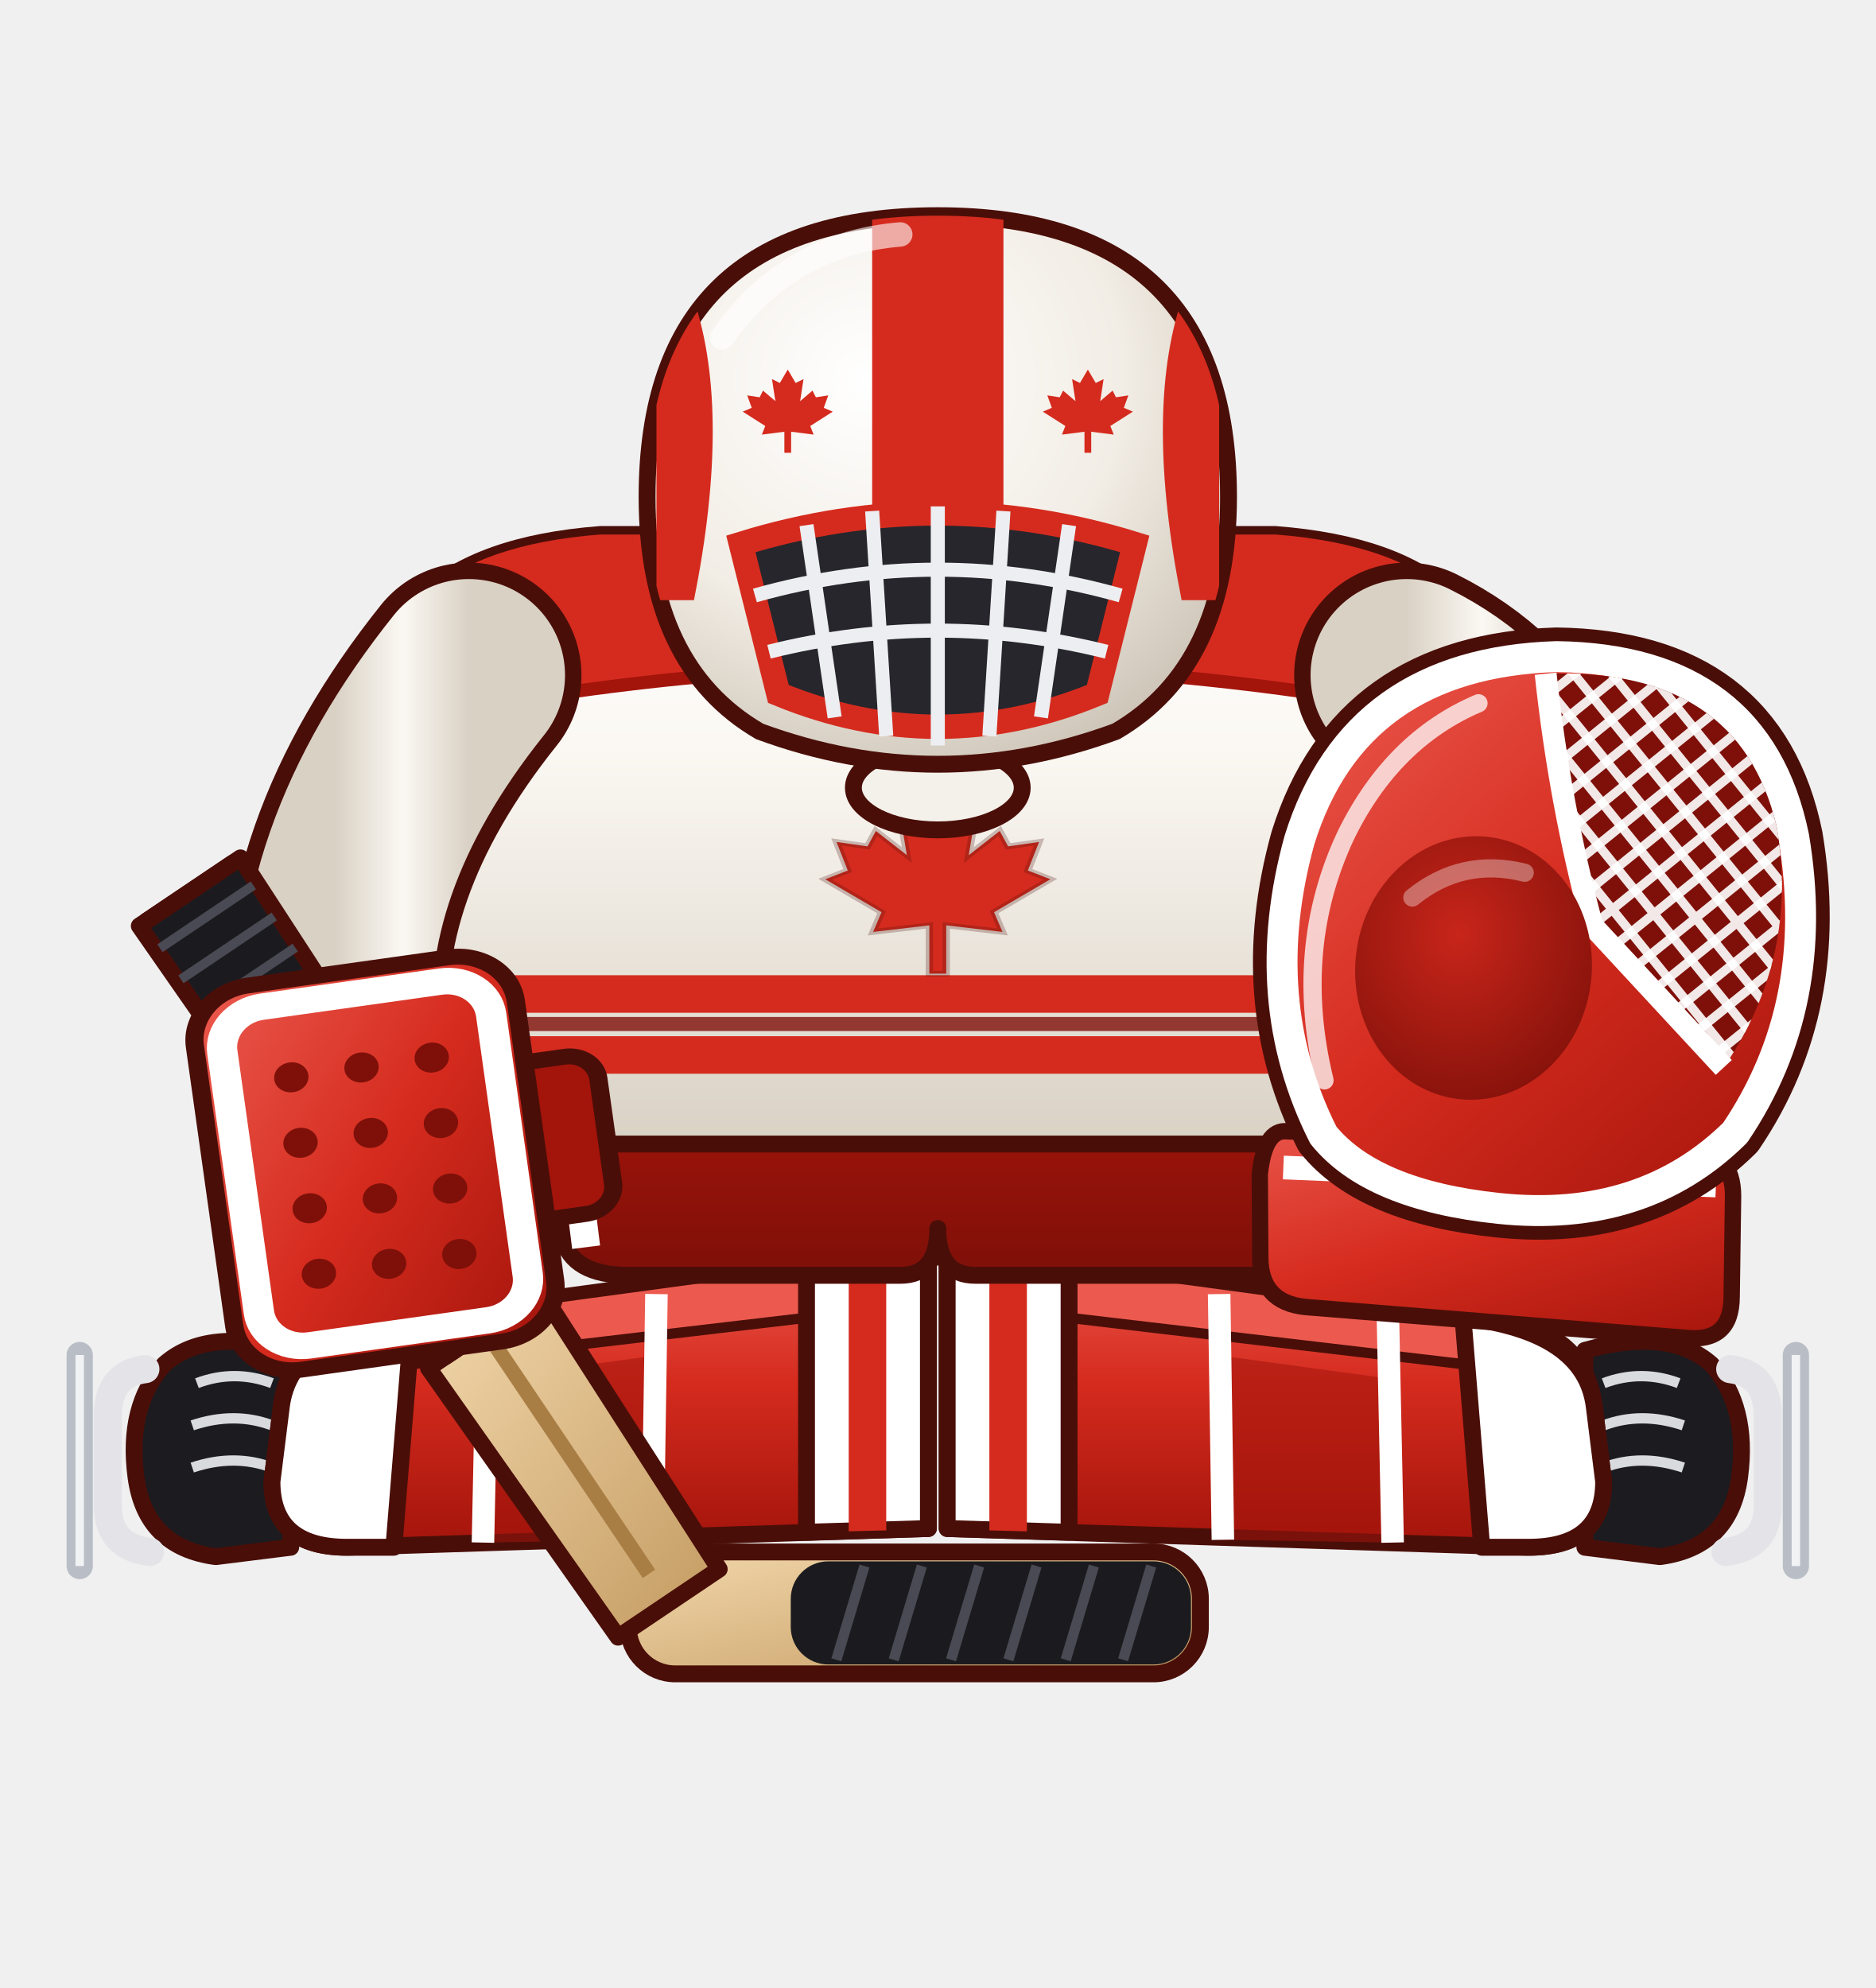
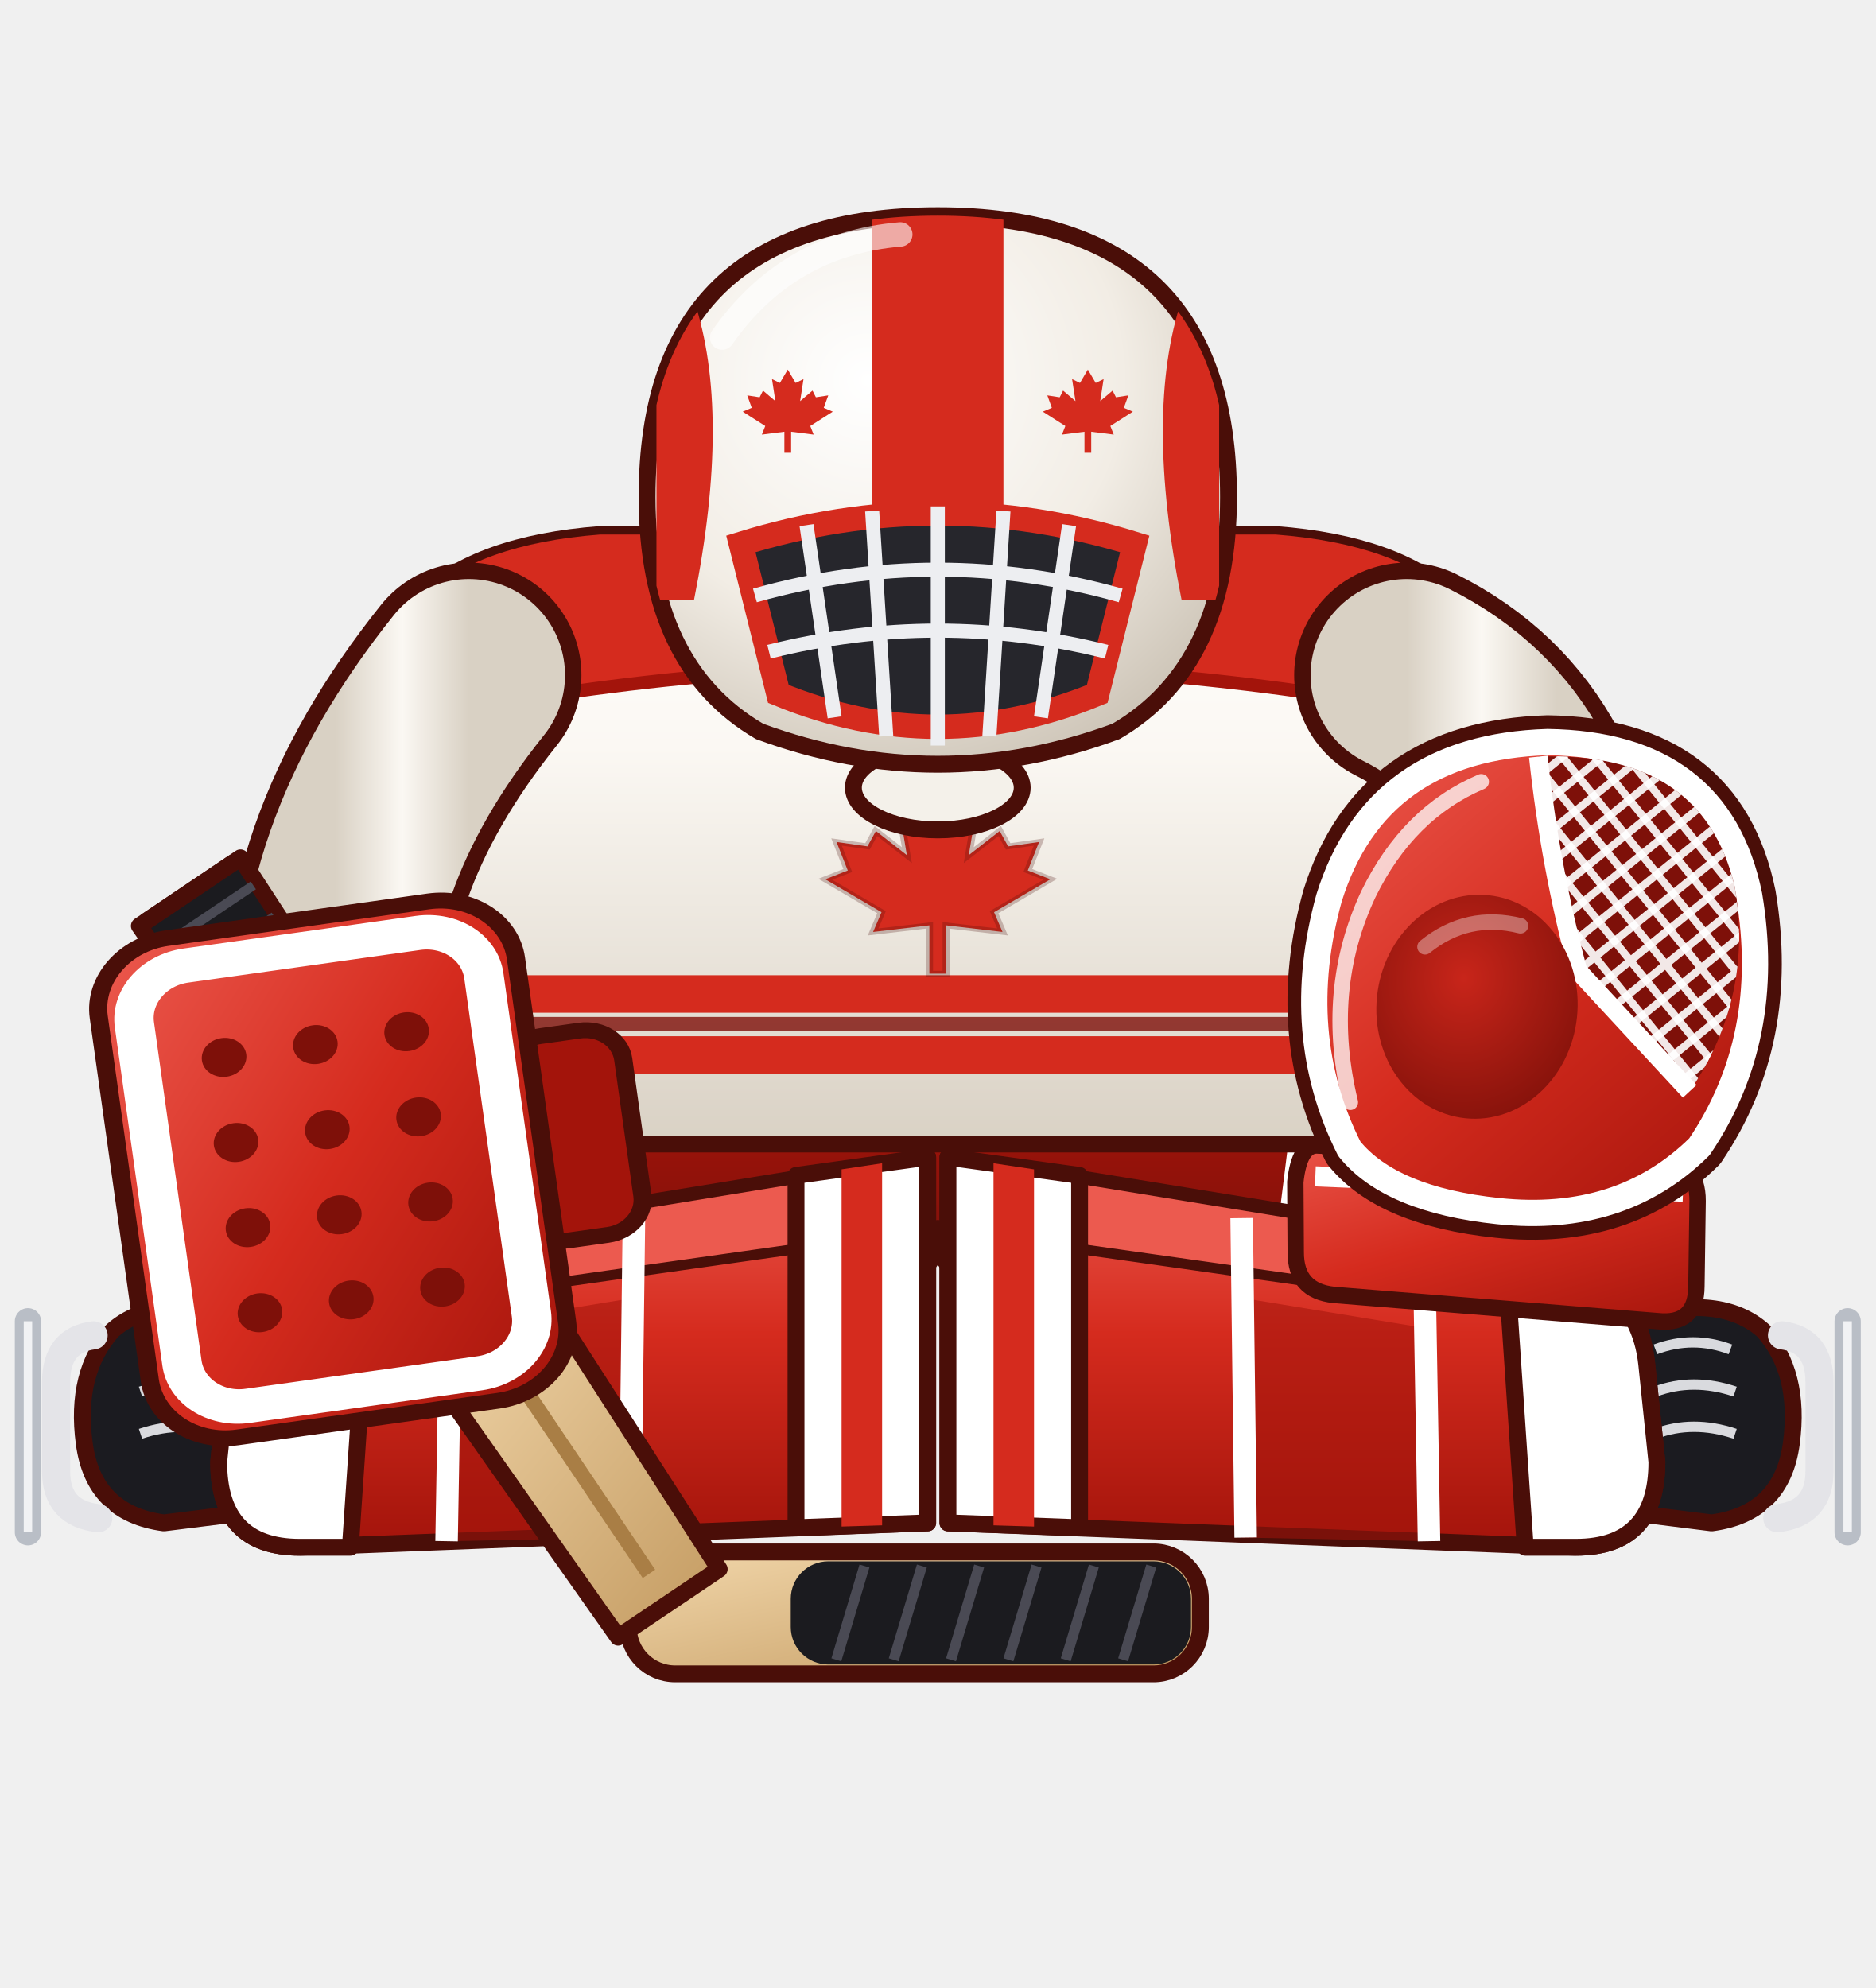
<svg xmlns="http://www.w3.org/2000/svg" viewBox="0 0 200 212">
  <defs>
    <linearGradient id="gpadr" x1="0" x2="0" y1="0" y2="1">
      <stop offset="0" stop-color="#EC5A4F" />
      <stop offset=".45" stop-color="#D52B1E" />
      <stop offset="1" stop-color="#A3140B" />
    </linearGradient>
    <linearGradient id="gpadv" x1="0" x2="1" y1="0" y2="0">
      <stop offset="0" stop-color="#A3140B" />
      <stop offset=".4" stop-color="#D52B1E" />
      <stop offset="1" stop-color="#A3140B" />
    </linearGradient>
    <linearGradient id="gglv" x1="0" x2="1" y1="0" y2="1">
      <stop offset="0" stop-color="#EC5A4F" />
      <stop offset=".5" stop-color="#D52B1E" />
      <stop offset="1" stop-color="#A3140B" />
    </linearGradient>
    <radialGradient id="gpocket" cx=".42" cy=".38" r=".75">
      <stop offset="0" stop-color="#C8251A" />
      <stop offset="1" stop-color="#7E1009" />
    </radialGradient>
    <linearGradient id="gjer" x1="0" x2="0" y1="0" y2="1">
      <stop offset="0" stop-color="#FFFFFF" />
      <stop offset=".35" stop-color="#FBF8F3" />
      <stop offset="1" stop-color="#D9D1C4" />
    </linearGradient>
    <linearGradient id="gslv" x1="0" x2="1" y1="0" y2="0">
      <stop offset="0" stop-color="#D9D1C4" />
      <stop offset=".5" stop-color="#FBF8F3" />
      <stop offset="1" stop-color="#D9D1C4" />
    </linearGradient>
    <linearGradient id="gpants" x1="0" x2="0" y1="0" y2="1">
      <stop offset="0" stop-color="#A3140B" />
      <stop offset="1" stop-color="#7E1009" />
    </linearGradient>
    <radialGradient id="gmask" cx=".38" cy=".3" r=".8">
      <stop offset="0" stop-color="#FFFFFF" />
      <stop offset=".55" stop-color="#F2EDE5" />
      <stop offset="1" stop-color="#C9C0B2" />
    </radialGradient>
    <linearGradient id="gwood" x1="0" x2="1" y1="0" y2="1">
      <stop offset="0" stop-color="#F2D7AB" />
      <stop offset="1" stop-color="#C39A60" />
    </linearGradient>
  </defs>
+   <g transform="translate(0 14)">
+     <g>
+       <path d="M62 102 H138 Q143 102 142 108 L140 118 Q139 122 133 122 H104 Q100 122 100 117 Q100 122 96 122 H67 Q61 122 60 118 L58 108 Q57 102 62 102 Z" fill="url(#gpants)" stroke="#4A0E08" stroke-width="1.8" stroke-linejoin="round" />
+       <path d="M61 107 L62.5 119 M139 107 L137.5 119" stroke="#FFFFFF" stroke-width="3" />
+     </g>
+   </g>
  <g>
-     <path d="M31 144 Q22 141.5 17.5 145.5 Q13.5 150 14.5 157.5 Q15.5 165 23 166 L31 165 Z" fill="#1B1B20" stroke="#4A0E08" stroke-width="1.8" stroke-linejoin="round" />
-     <path d="M21 147.5 Q25 146 29 147.5 M20.5 152 Q25 150.5 29 152 M20.5 156.5 Q25 155 29 156.5" stroke="#D9DADE" stroke-width="1.1" fill="none" />
-     <path d="M15.5 146 Q11.5 146.5 11.5 151 V160.5 Q11.5 165 16 165.5" stroke="#E4E4E8" stroke-width="3" fill="none" stroke-linecap="round" />
-     <path d="M8.5 144.5 V167" stroke="#B9BEC6" stroke-width="2.8" stroke-linecap="round" />
-     <path d="M8.5 144.5 V167" stroke="#FFFFFF" stroke-width=".9" stroke-opacity=".8" />
-     <path d="M99 133 L40 141 Q31 142 30 150 L29 158 Q29 165 37 165 L99 163 Z" fill="url(#gpadr)" stroke="#4A0E08" stroke-width="1.8" stroke-linejoin="round" />
-     <path d="M99 133 L40 141 Q32 142 31 147 L99 139 Z" fill="#EC5A4F" stroke="#4A0E08" stroke-width="1.1" />
-     <path d="M52 147 L51.5 164.5 L70 164.2 L70.3 144.5 Z" fill="#A3140B" opacity=".55" />
-     <path d="M52 140.5 L51.5 164.5 M70 138 L69.6 164.2" stroke="#FFFFFF" stroke-width="2.4" />
-     <path d="M44 140.5 Q31 142 30 150 L29 158 Q29 165 37 165 L42 165 Z" fill="#FFFFFF" stroke="#4A0E08" stroke-width="1.8" stroke-linejoin="round" />
-     <path d="M86 134.5 L99 133 V163 L86 163.4 Z" fill="#FFFFFF" stroke="#4A0E08" stroke-width="1.8" stroke-linejoin="round" />
-     <path d="M90.5 134 L94.5 133.5 V163.2 L90.5 163.3 Z" fill="#D52B1E" />
-   </g>
-   <g transform="translate(200 0) scale(-1 1)">
-     <g>
+     <g transform="translate(-5.52 -3.6)">
      <path d="M31 144 Q22 141.5 17.5 145.5 Q13.5 150 14.5 157.5 Q15.5 165 23 166 L31 165 Z" fill="#1B1B20" stroke="#4A0E08" stroke-width="1.8" stroke-linejoin="round" />
      <path d="M21 147.5 Q25 146 29 147.5 M20.5 152 Q25 150.5 29 152 M20.5 156.5 Q25 155 29 156.5" stroke="#D9DADE" stroke-width="1.1" fill="none" />
      <path d="M15.5 146 Q11.5 146.5 11.5 151 V160.5 Q11.5 165 16 165.5" stroke="#E4E4E8" stroke-width="3" fill="none" stroke-linecap="round" />
      <path d="M8.5 144.5 V167" stroke="#B9BEC6" stroke-width="2.8" stroke-linecap="round" />
      <path d="M8.5 144.5 V167" stroke="#FFFFFF" stroke-width=".9" stroke-opacity=".8" />
-       <path d="M99 133 L40 141 Q31 142 30 150 L29 158 Q29 165 37 165 L99 163 Z" fill="url(#gpadr)" stroke="#4A0E08" stroke-width="1.8" stroke-linejoin="round" />
-       <path d="M99 133 L40 141 Q32 142 31 147 L99 139 Z" fill="#EC5A4F" stroke="#4A0E08" stroke-width="1.1" />
-       <path d="M52 147 L51.5 164.5 L70 164.2 L70.3 144.5 Z" fill="#A3140B" opacity=".55" />
-       <path d="M52 140.5 L51.5 164.5 M70 138 L69.6 164.2" stroke="#FFFFFF" stroke-width="2.4" />
-       <path d="M44 140.5 Q31 142 30 150 L29 158 Q29 165 37 165 L42 165 Z" fill="#FFFFFF" stroke="#4A0E08" stroke-width="1.8" stroke-linejoin="round" />
-       <path d="M86 134.5 L99 133 V163 L86 163.4 Z" fill="#FFFFFF" stroke="#4A0E08" stroke-width="1.8" stroke-linejoin="round" />
-       <path d="M90.5 134 L94.5 133.5 V163.2 L90.5 163.3 Z" fill="#D52B1E" />
-     </g>
-   </g>
-   <g transform="translate(0 14)">
-     <g>
-       <path d="M62 102 H138 Q143 102 142 108 L140 118 Q139 122 133 122 H104 Q100 122 100 117 Q100 122 96 122 H67 Q61 122 60 118 L58 108 Q57 102 62 102 Z" fill="url(#gpants)" stroke="#4A0E08" stroke-width="1.8" stroke-linejoin="round" />
-       <path d="M61 107 L62.5 119 M139 107 L137.5 119" stroke="#FFFFFF" stroke-width="3" />
-     </g>
+     </g>
+     <path d="M98.92 123.4 L35.2 133.8 Q25.48 135.1 24.4 145.5 L23.32 155.9 Q23.32 165 31.96 165 L98.92 162.4 Z" fill="url(#gpadr)" stroke="#4A0E08" stroke-width="1.8" stroke-linejoin="round" />
+     <path d="M98.92 123.4 L35.2 133.8 Q26.56 135.1 25.48 141.6 L98.92 131.2 Z" fill="#EC5A4F" stroke="#4A0E08" stroke-width="1.1" />
+     <path d="M48.16 141.6 L47.62 164.35 L67.6 163.96 L67.92 138.35 Z" fill="#A3140B" opacity=".55" />
+     <path d="M48.16 133.15 L47.62 164.35 M67.6 129.9 L67.17 163.96" stroke="#FFFFFF" stroke-width="2.4" />
+     <path d="M39.52 133.15 Q25.48 135.1 24.4 145.5 L23.32 155.9 Q23.32 165 31.96 165 L37.36 165 Z" fill="#FFFFFF" stroke="#4A0E08" stroke-width="1.8" stroke-linejoin="round" />
+     <path d="M84.88 125.35 L98.92 123.4 L98.92 162.4 L84.88 162.92 Z" fill="#FFFFFF" stroke="#4A0E08" stroke-width="1.8" stroke-linejoin="round" />
+     <path d="M89.74 124.7 L94.06 124.05 L94.06 162.66 L89.74 162.79 Z" fill="#D52B1E" />
+   </g>
+   <g transform="translate(200 0) scale(-1 1)">
+     <g>
+       <g transform="translate(-5.52 -3.6)">
+         <path d="M31 144 Q22 141.5 17.5 145.5 Q13.5 150 14.5 157.5 Q15.5 165 23 166 L31 165 Z" fill="#1B1B20" stroke="#4A0E08" stroke-width="1.8" stroke-linejoin="round" />
+         <path d="M21 147.5 Q25 146 29 147.5 M20.5 152 Q25 150.5 29 152 M20.5 156.5 Q25 155 29 156.5" stroke="#D9DADE" stroke-width="1.1" fill="none" />
+         <path d="M15.5 146 Q11.5 146.5 11.5 151 V160.5 Q11.5 165 16 165.5" stroke="#E4E4E8" stroke-width="3" fill="none" stroke-linecap="round" />
+         <path d="M8.5 144.5 V167" stroke="#B9BEC6" stroke-width="2.8" stroke-linecap="round" />
+         <path d="M8.5 144.5 V167" stroke="#FFFFFF" stroke-width=".9" stroke-opacity=".8" />
+       </g>
+       <path d="M98.92 123.4 L35.2 133.8 Q25.48 135.1 24.4 145.5 L23.32 155.9 Q23.32 165 31.96 165 L98.92 162.4 Z" fill="url(#gpadr)" stroke="#4A0E08" stroke-width="1.8" stroke-linejoin="round" />
+       <path d="M98.92 123.4 L35.2 133.8 Q26.56 135.1 25.48 141.6 L98.92 131.2 Z" fill="#EC5A4F" stroke="#4A0E08" stroke-width="1.1" />
+       <path d="M48.16 141.6 L47.62 164.35 L67.6 163.96 L67.92 138.35 Z" fill="#A3140B" opacity=".55" />
+       <path d="M48.16 133.15 L47.62 164.35 M67.6 129.9 L67.17 163.96" stroke="#FFFFFF" stroke-width="2.4" />
+       <path d="M39.52 133.15 Q25.48 135.1 24.4 145.5 L23.32 155.9 Q23.32 165 31.96 165 L37.36 165 Z" fill="#FFFFFF" stroke="#4A0E08" stroke-width="1.8" stroke-linejoin="round" />
+       <path d="M84.88 125.35 L98.92 123.4 L98.92 162.4 L84.88 162.92 Z" fill="#FFFFFF" stroke="#4A0E08" stroke-width="1.8" stroke-linejoin="round" />
+       <path d="M89.74 124.7 L94.06 124.05 L94.06 162.66 L89.74 162.79 Z" fill="#D52B1E" />
+     </g>
+   </g>
+   <g transform="translate(0 14)">
    <g>
      <clipPath id="gtc">
        <path d="M40 66 Q38 45 64 43 H136 Q162 45 160 66 L151 100 Q149 108 141 108 H59 Q51 108 49 100 Z" />
      </clipPath>
      <path d="M40 66 Q38 45 64 43 H136 Q162 45 160 66 L151 100 Q149 108 141 108 H59 Q51 108 49 100 Z" fill="url(#gjer)" stroke="#4A0E08" stroke-width="1.8" stroke-linejoin="round" />
      <g clip-path="url(#gtc)">
        <path d="M38 40 H162 V64 Q100 50 38 64 Z" fill="#D52B1E" />
        <path d="M38 64 Q100 50 162 64" stroke="#A3140B" stroke-width="1.4" fill="none" />
        <path d="M40 92 H160 M40 98.5 H160" stroke="#D52B1E" stroke-width="4" />
        <path d="M40 95.2 H160" stroke="#7E1009" stroke-width="1.5" stroke-opacity=".8" />
      </g>
      <path d="M86 50 L100 62 L114 50" fill="none" stroke="#FFFFFF" stroke-width="4.5" stroke-linejoin="round" />
      <path transform="translate(85 68.3) scale(0.3 0.234)" d="M50 5L57 19L64 15L61 38L72 27L75 34L86 32L82 45L90 49L70 64L73 73L53 70L53 92L47 92L47 70L27 73L30 64L10 49L18 45L14 32L25 34L28 27L39 38L36 15L43 19Z" fill="#D52B1E" stroke="#4A0E08" stroke-width="2.6" stroke-opacity=".25" />
    </g>
    <g fill="none" stroke-linecap="round">
      <path d="M50 58 Q34 78 36 98" stroke="#4A0E08" stroke-width="24" />
      <path d="M50 58 Q34 78 36 98" stroke="url(#gslv)" stroke-width="20.5" />
      <path d="M30 92 L42 96" stroke="#D52B1E" stroke-width="5.5" />
    </g>
    <g fill="none" stroke-linecap="round">
      <path d="M150 58 Q166 66 166 88" stroke="#4A0E08" stroke-width="24" />
      <path d="M150 58 Q166 66 166 88" stroke="url(#gslv)" stroke-width="20.5" />
      <path d="M160 84 L172 86" stroke="#D52B1E" stroke-width="5.5" />
    </g>
  </g>
  <g>
    <rect x="67" y="165.5" width="61" height="13" rx="5" fill="url(#gwood)" stroke="#4A0E08" stroke-width="1.8" stroke-linejoin="round" />
    <rect x="84.32" y="166.5" width="42.68" height="11" rx="4" fill="#1B1B1F" />
-     <path d="M92.182 167 l-3 10" stroke="#4A4A54" stroke-width="1.1" />
-     <path d="M98.298 167 l-3 10" stroke="#4A4A54" stroke-width="1.1" />
-     <path d="M104.413 167 l-3 10" stroke="#4A4A54" stroke-width="1.1" />
-     <path d="M110.528 167 l-3 10" stroke="#4A4A54" stroke-width="1.1" />
-     <path d="M116.643 167 l-3 10" stroke="#4A4A54" stroke-width="1.1" />
-     <path d="M122.758 167 l-3 10" stroke="#4A4A54" stroke-width="1.1" />
-     <path d="M76.692 167.331 L57.715 137.792 L45.685 145.888 L65.908 174.589 Z" fill="url(#gwood)" stroke="#4A0E08" stroke-width="1.8" stroke-linejoin="round" />
+     <path d="M92.18 167 l-3 10" stroke="#4A4A54" stroke-width="1.1" />
+     <path d="M98.3 167 l-3 10" stroke="#4A4A54" stroke-width="1.1" />
+     <path d="M104.41 167 l-3 10" stroke="#4A4A54" stroke-width="1.1" />
+     <path d="M110.53 167 l-3 10" stroke="#4A4A54" stroke-width="1.1" />
+     <path d="M116.64 167 l-3 10" stroke="#4A4A54" stroke-width="1.1" />
+     <path d="M122.76 167 l-3 10" stroke="#4A4A54" stroke-width="1.1" />
+     <path d="M76.69 167.33 L57.71 137.79 L45.69 145.89 L65.91 174.59 Z" fill="url(#gwood)" stroke="#4A0E08" stroke-width="1.8" stroke-linejoin="round" />
    <path d="M69.2 167.84 L51.7 141.84" stroke="#A97E45" stroke-width="1.6" />
-     <path d="M55.848 139.048 L24.811 92.041 L15.686 98.183 L47.552 144.632 Z" fill="url(#gwood)" stroke="#4A0E08" stroke-width="1.8" stroke-linejoin="round" />
-     <path d="M34.368 104.896 L25.641 91.483 L14.856 98.742 L23.998 111.876 Z" fill="#1B1B1F" stroke="#4A0E08" stroke-width="1.8" stroke-linejoin="round" />
-     <path d="M31.48 101.053 L21.525 107.754" stroke="#4A4A54" stroke-width="1" />
-     <path d="M29.247 97.735 L19.291 104.436" stroke="#4A4A54" stroke-width="1" />
-     <path d="M27.013 94.417 L17.058 101.117" stroke="#4A4A54" stroke-width="1" />
+     <path d="M55.85 139.05 L24.81 92.04 L15.69 98.18 L47.55 144.63 Z" fill="url(#gwood)" stroke="#4A0E08" stroke-width="1.8" stroke-linejoin="round" />
+     <path d="M34.37 104.9 L25.64 91.48 L14.86 98.74 L24 111.88 Z" fill="#1B1B1F" stroke="#4A0E08" stroke-width="1.8" stroke-linejoin="round" />
+     <path d="M31.48 101.05 L21.52 107.75" stroke="#4A4A54" stroke-width="1" />
+     <path d="M29.25 97.74 L19.29 104.44" stroke="#4A4A54" stroke-width="1" />
+     <path d="M27.01 94.42 L17.06 101.12" stroke="#4A4A54" stroke-width="1" />
  </g>
  <g transform="translate(0 10)">
-     <g transform="translate(133 57) rotate(6 30 40) scale(0.97)">
-       <path d="M6 58 L50 55 Q55 55 55.5 60 L56.5 71 Q57 76 52 76 L10 77 Q5 77 4.5 72 L3.5 63 Q3.5 58 6 58 Z" fill="url(#gglv)" stroke="#4A0E08" stroke-width="1.8" stroke-linejoin="round" />
+     <g transform="translate(133 57) rotate(6 30 40) scale(0.97) translate(30 66) scale(0.85) translate(-30 -66)">
+       <path d="M6 58 L50 55 Q55 55 55.5 60 L56.5 71 Q57 76 52 76 L10 77 Q5 77 4.5 72 L3.5 63 Q3.5 58 6 58 Z" fill="url(#gglv)" stroke="#4A0E08" stroke-width="2.12" stroke-linejoin="round" />
      <path d="M6 62 L53.5 59" stroke="#FFFFFF" stroke-width="2.6" />
-       <path d="M10 58 Q1 44 4 26 Q8 6 30 3 Q52 1 58 20 Q63 38 55 53 Q46 64 30 64 Q16 64 10 58 Z" fill="none" stroke="#4A0E08" stroke-width="6.4" stroke-linejoin="round" />
+       <path d="M10 58 Q1 44 4 26 Q8 6 30 3 Q52 1 58 20 Q63 38 55 53 Q46 64 30 64 Q16 64 10 58 Z" fill="none" stroke="#4A0E08" stroke-width="6.93" stroke-linejoin="round" />
      <path d="M10 58 Q1 44 4 26 Q8 6 30 3 Q52 1 58 20 Q63 38 55 53 Q46 64 30 64 Q16 64 10 58 Z" fill="url(#gglv)" stroke="#FFFFFF" stroke-width="3.4" stroke-linejoin="round" />
      <clipPath id="gweb">
        <path d="M29 5 Q50 2 56 19 Q60 33 53 46 L37 32 Q32 19 29 5 Z" />
      </clipPath>
      <path d="M29 5 Q50 2 56 19 Q60 33 53 46 L37 32 Q32 19 29 5 Z" fill="#7E1009" />
      <g clip-path="url(#gweb)" stroke="#FFFFFF" stroke-width="1" stroke-opacity=".9">
        <path d="M-60 0 L0 60 M0 0 L-60 60" />
        <path d="M-55.4 0 L4.6 60 M4.6 0 L-55.4 60" />
        <path d="M-50.8 0 L9.2 60 M9.2 0 L-50.8 60" />
        <path d="M-46.2 0 L13.8 60 M13.8 0 L-46.2 60" />
        <path d="M-41.6 0 L18.4 60 M18.4 0 L-41.6 60" />
        <path d="M-37 0 L23 60 M23 0 L-37 60" />
        <path d="M-32.4 0 L27.6 60 M27.6 0 L-32.4 60" />
        <path d="M-27.8 0 L32.2 60 M32.2 0 L-27.8 60" />
        <path d="M-23.2 0 L36.8 60 M36.8 0 L-23.2 60" />
        <path d="M-18.6 0 L41.4 60 M41.4 0 L-18.6 60" />
        <path d="M-14 0 L46 60 M46 0 L-14 60" />
        <path d="M-9.4 0 L50.6 60 M50.6 0 L-9.4 60" />
        <path d="M-4.8 0 L55.2 60 M55.2 0 L-4.8 60" />
        <path d="M-0.2 0 L59.8 60 M59.8 0 L-0.2 60" />
        <path d="M4.4 0 L64.4 60 M64.4 0 L4.4 60" />
        <path d="M9 0 L69 60 M69 0 L9 60" />
        <path d="M13.6 0 L73.6 60 M73.6 0 L13.6 60" />
        <path d="M18.2 0 L78.2 60 M78.2 0 L18.2 60" />
        <path d="M22.8 0 L82.8 60 M82.8 0 L22.8 60" />
        <path d="M27.4 0 L87.4 60 M87.4 0 L27.4 60" />
        <path d="M32 0 L92 60 M92 0 L32 60" />
        <path d="M36.6 0 L96.6 60 M96.6 0 L36.6 60" />
        <path d="M41.2 0 L101.2 60 M101.2 0 L41.2 60" />
        <path d="M45.8 0 L105.8 60 M105.8 0 L45.8 60" />
        <path d="M50.4 0 L110.4 60 M110.4 0 L50.4 60" />
        <path d="M55 0 L115 60 M115 0 L55 60" />
        <path d="M59.6 0 L119.6 60 M119.6 0 L59.6 60" />
        <path d="M64.2 0 L124.2 60 M124.2 0 L64.2 60" />
        <path d="M68.8 0 L128.8 60 M128.8 0 L68.8 60" />
        <path d="M73.4 0 L133.4 60 M133.4 0 L73.4 60" />
        <path d="M78 0 L138 60 M138 0 L78 60" />
      </g>
      <path d="M29 5 Q32 19 37 32 L53 46" stroke="#FFFFFF" stroke-width="2.4" fill="none" stroke-linejoin="round" />
      <ellipse cx="24.5" cy="38" rx="13" ry="14.5" fill="url(#gpocket)" />
      <path d="M17 31 Q22 26 29 27" stroke="#FFFFFF" stroke-opacity=".35" stroke-width="2" fill="none" stroke-linecap="round" />
      <path d="M9.5 52 Q4.5 38 9 25 Q13 14 22 9" stroke="#FFFFFF" stroke-opacity=".75" stroke-width="2" fill="none" stroke-linecap="round" />
    </g>
  </g>
  <g transform="translate(0 14)">
-     <g transform="translate(20 92) rotate(-8) scale(1.08 0.94)">
-       <rect x="30" y="13" width="9" height="18" rx="3" fill="#A3140B" stroke="#4A0E08" stroke-width="1.8" stroke-linejoin="round" />
-       <rect x="0" y="0" width="32" height="44" rx="6" fill="url(#gglv)" stroke="#4A0E08" stroke-width="1.8" stroke-linejoin="round" />
+     <g transform="translate(20 92) rotate(-8) scale(1.08 0.94) translate(30 22) scale(1.3) translate(-30 -22)">
+       <rect x="30" y="13" width="9" height="18" rx="3" fill="#A3140B" stroke="#4A0E08" stroke-width="1.38" stroke-linejoin="round" />
+       <rect x="0" y="0" width="32" height="44" rx="6" fill="url(#gglv)" stroke="#4A0E08" stroke-width="1.38" stroke-linejoin="round" />
      <rect x="2.6" y="2.6" width="26.8" height="38.8" rx="4.5" fill="none" stroke="#FFFFFF" stroke-width="3" />
      <circle cx="9" cy="11" r="1.7" fill="#7E1009" />
      <circle cx="9" cy="18.5" r="1.7" fill="#7E1009" />
      <circle cx="9" cy="26" r="1.7" fill="#7E1009" />
      <circle cx="9" cy="33.5" r="1.7" fill="#7E1009" />
      <circle cx="16" cy="11" r="1.7" fill="#7E1009" />
      <circle cx="16" cy="18.5" r="1.7" fill="#7E1009" />
      <circle cx="16" cy="26" r="1.7" fill="#7E1009" />
      <circle cx="16" cy="33.5" r="1.7" fill="#7E1009" />
      <circle cx="23" cy="11" r="1.7" fill="#7E1009" />
      <circle cx="23" cy="18.5" r="1.7" fill="#7E1009" />
      <circle cx="23" cy="26" r="1.7" fill="#7E1009" />
      <circle cx="23" cy="33.5" r="1.7" fill="#7E1009" />
    </g>
  </g>
  <g transform="translate(0 14)">
    <g>
      <ellipse cx="100" cy="70" rx="9" ry="4.5" fill="#F4F1EA" stroke="#4A0E08" stroke-width="1.8" stroke-linejoin="round" />
      <clipPath id="gcrown">
        <path d="M69 39 Q69 9 100 9 Q131 9 131 39 Q131 57 119 64 Q100 71 81 64 Q69 57 69 39 Z" />
      </clipPath>
      <path d="M69 39 Q69 9 100 9 Q131 9 131 39 Q131 57 119 64 Q100 71 81 64 Q69 57 69 39 Z" fill="url(#gmask)" stroke="#4A0E08" stroke-width="1.8" stroke-linejoin="round" />
      <g clip-path="url(#gcrown)">
        <path d="M93 6 H107 V44 H93 Z M74 18 Q78 30 74 50 L70 50 V18 Z M126 18 Q122 30 126 50 L130 50 V18 Z" fill="#D52B1E" />
      </g>
      <path d="M79 44 Q100 37.5 121 44 L117 60 Q100 67 83 60 Z" fill="#26262C" />
      <path d="M79 44 Q100 37.5 121 44 L117 60 Q100 67 83 60 Z" fill="none" stroke="#D52B1E" stroke-width="2.6" />
      <path d="M86 42 L89 62.5 M93 40.5 L94.5 64.5 M100 40 V65.5 M107 40.5 L105.5 64.5 M114 42 L111 62.5" stroke="#EDEEF1" stroke-width="1.5" />
      <path d="M80.5 49.5 Q100 44 119.5 49.5 M82 55.5 Q100 51 118 55.5" stroke="#EDEEF1" stroke-width="1.5" fill="none" />
      <path transform="translate(78 24.9) scale(0.12 0.102)" d="M50 5L57 19L64 15L61 38L72 27L75 34L86 32L82 45L90 49L70 64L73 73L53 70L53 92L47 92L47 70L27 73L30 64L10 49L18 45L14 32L25 34L28 27L39 38L36 15L43 19Z" fill="#D52B1E" />
      <path transform="translate(110 24.9) scale(0.12 0.102)" d="M50 5L57 19L64 15L61 38L72 27L75 34L86 32L82 45L90 49L70 64L73 73L53 70L53 92L47 92L47 70L27 73L30 64L10 49L18 45L14 32L25 34L28 27L39 38L36 15L43 19Z" fill="#D52B1E" />
      <path d="M77 22 Q84 12 96 11" stroke="#FFFFFF" stroke-opacity=".6" stroke-width="2.6" fill="none" stroke-linecap="round" />
    </g>
  </g>
</svg>
